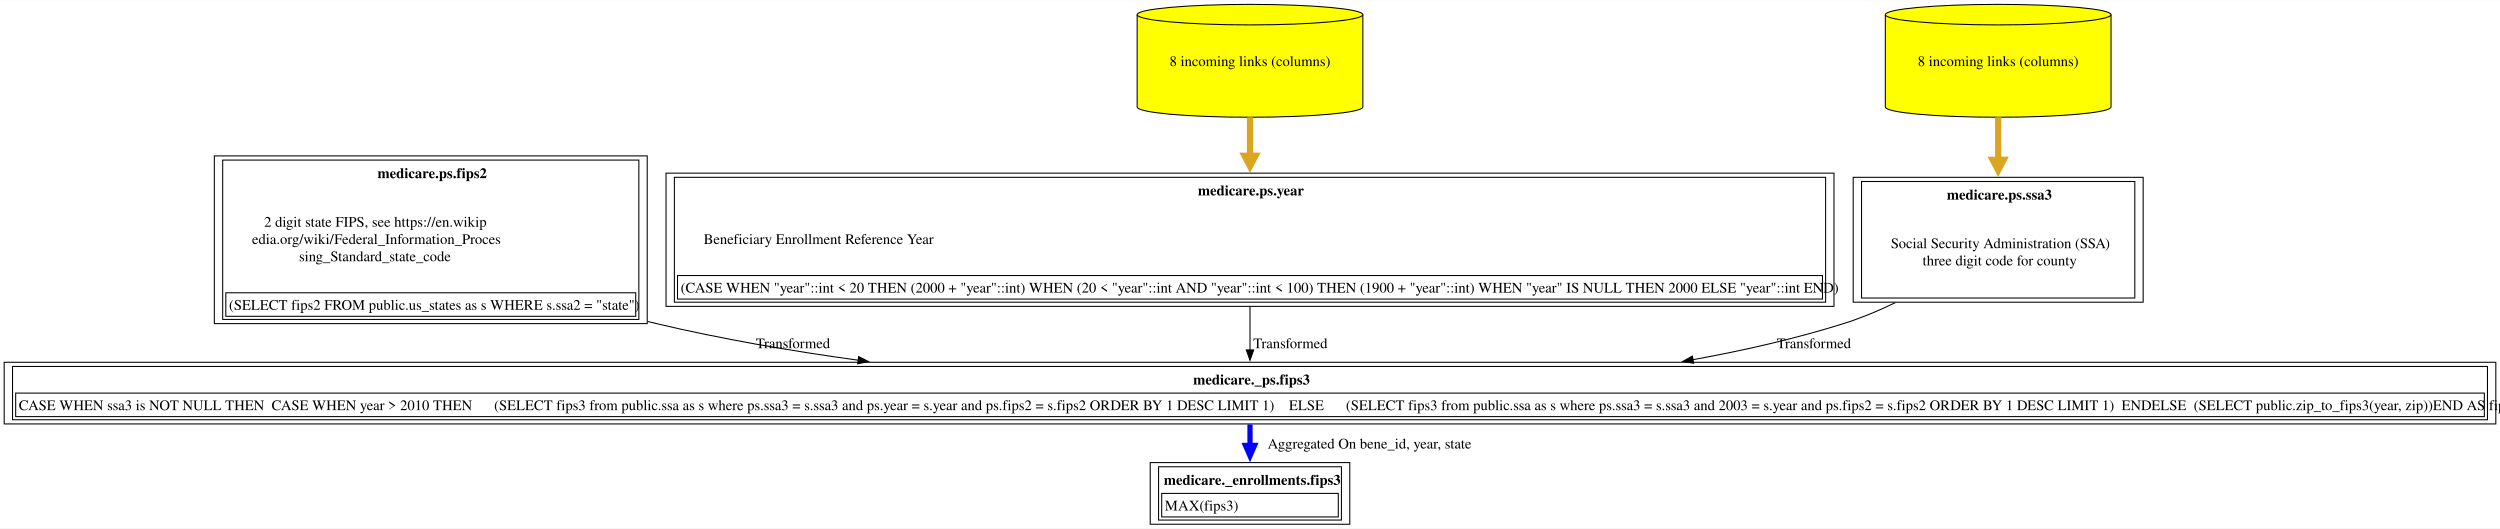
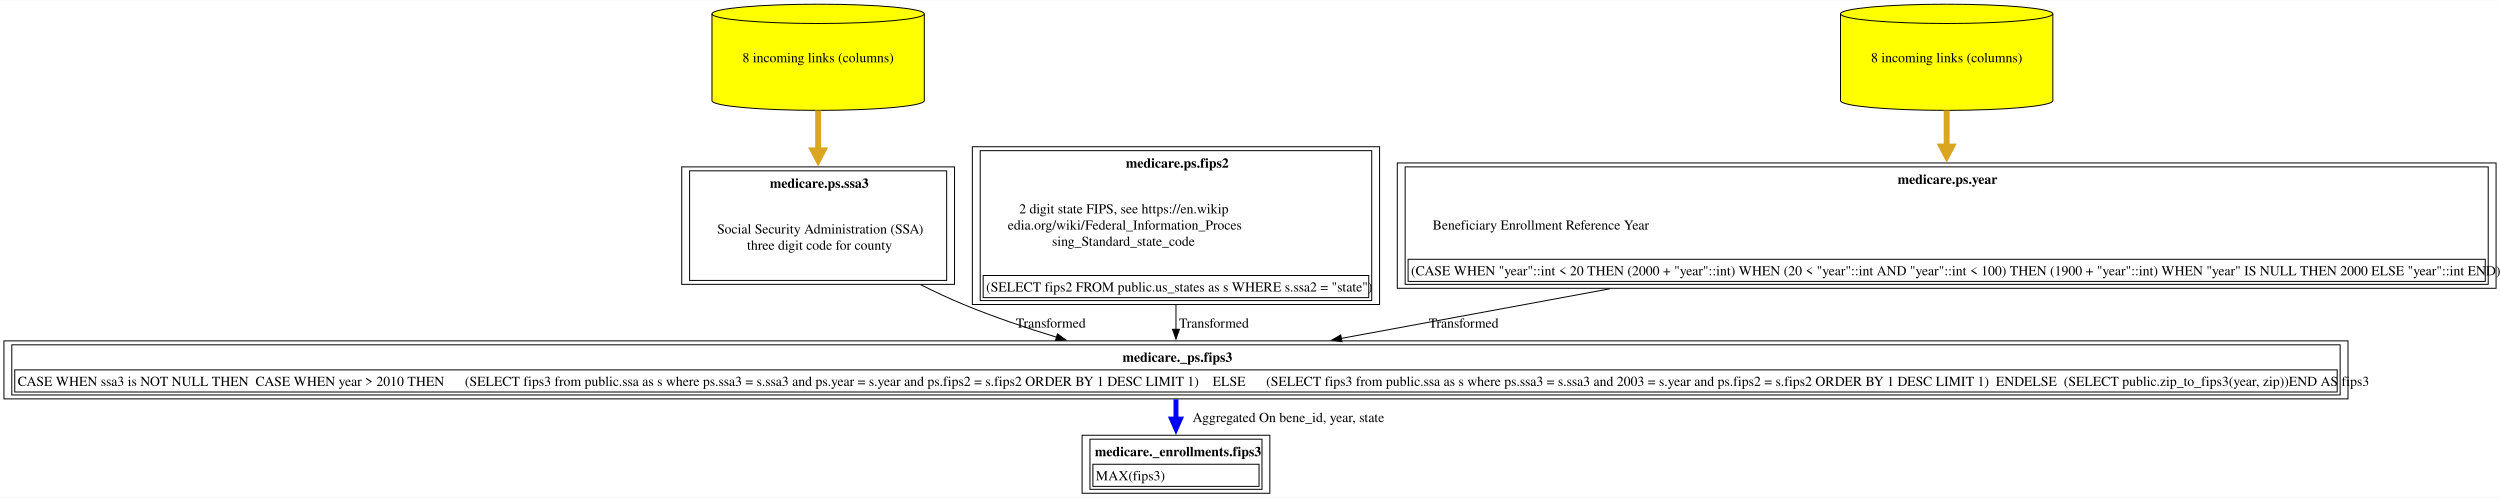
- <svg xmlns="http://www.w3.org/2000/svg" xmlns:xlink="http://www.w3.org/1999/xlink" width="2393pt" height="506pt" viewBox="0.00 0.00 2392.50 505.50">
+ <svg xmlns="http://www.w3.org/2000/svg" xmlns:xlink="http://www.w3.org/1999/xlink" width="2543pt" height="506pt" viewBox="0.00 0.00 2543.12 505.50">
  <g id="graph0" class="graph" transform="scale(1 1) rotate(0) translate(4 501.5)">
-     <polygon fill="white" stroke="none" points="-4,4 -4,-501.5 2388.5,-501.5 2388.5,4 -4,4" />
+     <polygon fill="white" stroke="none" points="-4,4 -4,-501.5 2539.12,-501.5 2539.12,4 -4,4" />
    <g id="node1" class="node">
      <g id="a_node1">
        <a xlink:href="../medicare._enrollments/fips3.html" xlink:title="&lt;TABLE&gt;" target="_blank">
          <polygon fill="none" stroke="black" points="1287.75,-59 1096.75,-59 1096.75,0 1287.75,0 1287.75,-59" />
          <text text-anchor="start" x="1109.75" y="-37.7" font-family="Times,serif" font-weight="bold" font-size="14.00">medicare._enrollments.fips3</text>
          <polygon fill="none" stroke="black" points="1107.75,-7 1107.75,-29.5 1276.75,-29.5 1276.75,-7 1107.75,-7" />
          <text text-anchor="start" x="1110.75" y="-13.2" font-family="Times,serif" font-size="14.00">MAX(fips3)</text>
          <polygon fill="none" stroke="black" points="1104.75,-4 1104.75,-55 1279.75,-55 1279.75,-4 1104.75,-4" />
        </a>
      </g>
    </g>
    <g id="node2" class="node">
      <g id="a_node2">
        <a xlink:href="../medicare._ps/fips3.html" xlink:title="&lt;TABLE&gt;" target="_blank">
          <polygon fill="none" stroke="black" points="2384.5,-155 0,-155 0,-96 2384.5,-96 2384.5,-155" />
          <text text-anchor="start" x="1137.88" y="-133.7" font-family="Times,serif" font-weight="bold" font-size="14.00">medicare._ps.fips3</text>
          <polygon fill="none" stroke="black" points="11,-103 11,-125.5 2373.5,-125.5 2373.5,-103 11,-103" />
          <text text-anchor="start" x="14" y="-109.2" font-family="Times,serif" font-size="14.00">CASE WHEN ssa3 is NOT NULL THEN  CASE WHEN year &gt; 2010 THEN      (SELECT fips3 from public.ssa as s where ps.ssa3 = s.ssa3 and ps.year = s.year and ps.fips2 = s.fips2 ORDER BY 1 DESC LIMIT 1)    ELSE      (SELECT fips3 from public.ssa as s where ps.ssa3 = s.ssa3 and 2003 = s.year and ps.fips2 = s.fips2 ORDER BY 1 DESC LIMIT 1)  ENDELSE  (SELECT public.zip_to_fips3(year, zip))END AS fips3</text>
          <polygon fill="none" stroke="black" points="8,-100 8,-151 2376.5,-151 2376.5,-100 8,-100" />
        </a>
      </g>
    </g>
    <g id="edge1" class="edge">
      <path fill="none" stroke="blue" stroke-width="5" d="M1192.25,-95.53C1192.25,-89.13 1192.25,-82.2 1192.25,-75.33" />
      <polygon fill="blue" stroke="blue" stroke-width="5" points="1196.63,-75.45 1192.25,-65.45 1187.88,-75.45 1196.63,-75.45" />
      <text text-anchor="middle" x="1306.62" y="-72.45" font-family="Times,serif" font-size="14.00">	  Aggregated On bene_id, year, state</text>
    </g>
    <g id="node3" class="node">
      <g id="a_node3">
-         <a xlink:href="../medicare.ps/fips2.html" xlink:title="&lt;TABLE&gt;" target="_blank">
-           <polygon fill="none" stroke="black" points="615.38,-352.5 201.12,-352.5 201.12,-192 615.38,-192 615.38,-352.5" />
-           <text text-anchor="start" x="357.25" y="-331.2" font-family="Times,serif" font-weight="bold" font-size="14.00">medicare.ps.fips2</text>
-           <text text-anchor="start" x="248.75" y="-284.7" font-family="Times,serif" font-size="14.00">2 digit state FIPS, see https://en.wikip</text>
-           <text text-anchor="start" x="237.12" y="-268.2" font-family="Times,serif" font-size="14.00">edia.org/wiki/Federal_Information_Proces</text>
-           <text text-anchor="start" x="282.12" y="-251.7" font-family="Times,serif" font-size="14.00">sing_Standard_state_code</text>
-           <polygon fill="none" stroke="black" points="212.12,-199 212.12,-221.5 604.38,-221.5 604.38,-199 212.12,-199" />
-           <text text-anchor="start" x="215.12" y="-205.2" font-family="Times,serif" font-size="14.00">(SELECT fips2 FROM public.us_states as s WHERE s.ssa2 = "state")</text>
-           <polygon fill="none" stroke="black" points="209.12,-196 209.12,-348.5 607.38,-348.5 607.38,-196 209.12,-196" />
+         <a xlink:href="../medicare.ps/ssa3.html" xlink:title="&lt;TABLE&gt;" target="_blank">
+           <polygon fill="none" stroke="black" points="967,-332 689.5,-332 689.5,-212.5 967,-212.5 967,-332" />
+           <text text-anchor="start" x="779.12" y="-310.7" font-family="Times,serif" font-weight="bold" font-size="14.00">medicare.ps.ssa3</text>
+           <text text-anchor="start" x="725.5" y="-264.2" font-family="Times,serif" font-size="14.00">Social Security Administration (SSA)</text>
+           <text text-anchor="start" x="755.88" y="-247.7" font-family="Times,serif" font-size="14.00">three digit code for county</text>
+           <polygon fill="none" stroke="black" points="697.5,-216.5 697.5,-328 959,-328 959,-216.5 697.5,-216.5" />
        </a>
      </g>
    </g>
    <g id="edge2" class="edge">
-       <path fill="none" stroke="black" d="M615.76,-194.08C618.6,-193.36 621.43,-192.67 624.25,-192 686.1,-177.31 752.56,-165.87 817.44,-156.97" />
-       <polygon fill="black" stroke="black" points="817.74,-160.46 827.18,-155.65 816.8,-153.52 817.74,-160.46" />
-       <text text-anchor="middle" x="754.88" y="-168.45" font-family="Times,serif" font-size="14.00">  Transformed</text>
+       <path fill="none" stroke="black" d="M932.52,-212.15C947,-204.91 961.85,-197.97 976.25,-192 1006.28,-179.55 1039.54,-168.29 1070.77,-158.75" />
+       <polygon fill="black" stroke="black" points="1071.71,-162.13 1080.27,-155.89 1069.69,-155.42 1071.71,-162.13" />
+       <text text-anchor="middle" x="1064.88" y="-168.45" font-family="Times,serif" font-size="14.00">  Transformed</text>
    </g>
    <g id="node4" class="node">
      <g id="a_node4">
-         <a xlink:href="../medicare.ps/year.html" xlink:title="&lt;TABLE&gt;" target="_blank">
-           <polygon fill="none" stroke="black" points="1751.12,-336 633.38,-336 633.38,-208.5 1751.12,-208.5 1751.12,-336" />
-           <text text-anchor="start" x="1142.38" y="-314.7" font-family="Times,serif" font-weight="bold" font-size="14.00">medicare.ps.year</text>
-           <text text-anchor="start" x="669.38" y="-268.2" font-family="Times,serif" font-size="14.00">Beneficiary Enrollment Reference Year</text>
-           <polygon fill="none" stroke="black" points="644.38,-215.5 644.38,-238 1740.12,-238 1740.12,-215.5 644.38,-215.5" />
-           <text text-anchor="start" x="647.38" y="-221.7" font-family="Times,serif" font-size="14.00">(CASE WHEN "year"::int &lt; 20 THEN (2000 + "year"::int) WHEN (20 &lt; "year"::int AND "year"::int &lt; 100) THEN (1900 + "year"::int) WHEN "year" IS NULL THEN 2000 ELSE "year"::int END)</text>
-           <polygon fill="none" stroke="black" points="641.38,-212.5 641.38,-332 1743.12,-332 1743.12,-212.5 641.38,-212.5" />
+         <a xlink:href="../medicare.ps/ssa3.html" xlink:title="8 incoming links (columns)" target="_blank">
+           <path fill="yellow" stroke="black" d="M936.25,-487.68C936.25,-493.1 887.84,-497.5 828.25,-497.5 768.66,-497.5 720.25,-493.1 720.25,-487.68 720.25,-487.68 720.25,-399.32 720.25,-399.32 720.25,-393.9 768.66,-389.5 828.25,-389.5 887.84,-389.5 936.25,-393.9 936.25,-399.32 936.25,-399.32 936.25,-487.68 936.25,-487.68" />
+           <path fill="none" stroke="black" d="M936.25,-487.68C936.25,-482.26 887.84,-477.86 828.25,-477.86 768.66,-477.86 720.25,-482.26 720.25,-487.68" />
+           <text text-anchor="middle" x="828.25" y="-438.45" font-family="Times,serif" font-size="14.00">8 incoming links (columns)</text>
        </a>
      </g>
    </g>
    <g id="edge3" class="edge">
-       <path fill="none" stroke="black" d="M1192.25,-208.18C1192.25,-194.07 1192.25,-179.47 1192.25,-166.59" />
-       <polygon fill="black" stroke="black" points="1195.75,-166.82 1192.25,-156.82 1188.75,-166.82 1195.75,-166.82" />
-       <text text-anchor="middle" x="1230.88" y="-168.45" font-family="Times,serif" font-size="14.00">  Transformed</text>
+       <path fill="none" stroke="goldenrod" stroke-width="6" d="M828.25,-389.41C828.25,-376.38 828.25,-362.19 828.25,-348.34" />
+       <polygon fill="goldenrod" stroke="goldenrod" stroke-width="6" points="833.5,-348.79 828.25,-338.79 823,-348.79 833.5,-348.79" />
    </g>
    <g id="node5" class="node">
      <g id="a_node5">
-         <a xlink:href="../medicare.ps/year.html" xlink:title="8 incoming links (columns)" target="_blank">
-           <path fill="yellow" stroke="black" d="M1300.25,-487.68C1300.25,-493.1 1251.84,-497.5 1192.25,-497.5 1132.66,-497.5 1084.25,-493.1 1084.25,-487.68 1084.25,-487.68 1084.25,-399.32 1084.25,-399.32 1084.25,-393.9 1132.66,-389.5 1192.25,-389.5 1251.84,-389.5 1300.25,-393.9 1300.25,-399.32 1300.25,-399.32 1300.25,-487.68 1300.25,-487.68" />
-           <path fill="none" stroke="black" d="M1300.25,-487.68C1300.25,-482.26 1251.84,-477.86 1192.25,-477.86 1132.66,-477.86 1084.25,-482.26 1084.25,-487.68" />
-           <text text-anchor="middle" x="1192.25" y="-438.45" font-family="Times,serif" font-size="14.00">8 incoming links (columns)</text>
+         <a xlink:href="../medicare.ps/fips2.html" xlink:title="&lt;TABLE&gt;" target="_blank">
+           <polygon fill="none" stroke="black" points="1399.38,-352.5 985.12,-352.5 985.12,-192 1399.38,-192 1399.38,-352.5" />
+           <text text-anchor="start" x="1141.25" y="-331.2" font-family="Times,serif" font-weight="bold" font-size="14.00">medicare.ps.fips2</text>
+           <text text-anchor="start" x="1032.75" y="-284.7" font-family="Times,serif" font-size="14.00">2 digit state FIPS, see https://en.wikip</text>
+           <text text-anchor="start" x="1021.12" y="-268.2" font-family="Times,serif" font-size="14.00">edia.org/wiki/Federal_Information_Proces</text>
+           <text text-anchor="start" x="1066.12" y="-251.7" font-family="Times,serif" font-size="14.00">sing_Standard_state_code</text>
+           <polygon fill="none" stroke="black" points="996.12,-199 996.12,-221.5 1388.38,-221.5 1388.38,-199 996.12,-199" />
+           <text text-anchor="start" x="999.12" y="-205.2" font-family="Times,serif" font-size="14.00">(SELECT fips2 FROM public.us_states as s WHERE s.ssa2 = "state")</text>
+           <polygon fill="none" stroke="black" points="993.12,-196 993.12,-348.5 1391.38,-348.5 1391.38,-196 993.12,-196" />
        </a>
      </g>
    </g>
    <g id="edge4" class="edge">
-       <path fill="none" stroke="goldenrod" stroke-width="6" d="M1192.25,-389.41C1192.25,-377.68 1192.25,-365.01 1192.25,-352.5" />
-       <polygon fill="goldenrod" stroke="goldenrod" stroke-width="6" points="1197.5,-352.68 1192.25,-342.68 1187,-352.68 1197.5,-352.68" />
+       <path fill="none" stroke="black" d="M1192.25,-191.68C1192.25,-183.04 1192.25,-174.54 1192.25,-166.68" />
+       <polygon fill="black" stroke="black" points="1195.75,-166.81 1192.25,-156.81 1188.75,-166.81 1195.75,-166.81" />
+       <text text-anchor="middle" x="1230.88" y="-168.45" font-family="Times,serif" font-size="14.00">  Transformed</text>
    </g>
    <g id="node6" class="node">
      <g id="a_node6">
-         <a xlink:href="../medicare.ps/ssa3.html" xlink:title="&lt;TABLE&gt;" target="_blank">
-           <polygon fill="none" stroke="black" points="2047,-332 1769.5,-332 1769.5,-212.5 2047,-212.5 2047,-332" />
-           <text text-anchor="start" x="1859.12" y="-310.7" font-family="Times,serif" font-weight="bold" font-size="14.00">medicare.ps.ssa3</text>
-           <text text-anchor="start" x="1805.5" y="-264.2" font-family="Times,serif" font-size="14.00">Social Security Administration (SSA)</text>
-           <text text-anchor="start" x="1835.88" y="-247.7" font-family="Times,serif" font-size="14.00">three digit code for county</text>
-           <polygon fill="none" stroke="black" points="1777.5,-216.5 1777.5,-328 2039,-328 2039,-216.5 1777.5,-216.5" />
+         <a xlink:href="../medicare.ps/year.html" xlink:title="&lt;TABLE&gt;" target="_blank">
+           <polygon fill="none" stroke="black" points="2535.12,-336 1417.38,-336 1417.38,-208.5 2535.12,-208.5 2535.12,-336" />
+           <text text-anchor="start" x="1926.38" y="-314.7" font-family="Times,serif" font-weight="bold" font-size="14.00">medicare.ps.year</text>
+           <text text-anchor="start" x="1453.38" y="-268.2" font-family="Times,serif" font-size="14.00">Beneficiary Enrollment Reference Year</text>
+           <polygon fill="none" stroke="black" points="1428.38,-215.5 1428.38,-238 2524.12,-238 2524.12,-215.5 1428.38,-215.5" />
+           <text text-anchor="start" x="1431.38" y="-221.7" font-family="Times,serif" font-size="14.00">(CASE WHEN "year"::int &lt; 20 THEN (2000 + "year"::int) WHEN (20 &lt; "year"::int AND "year"::int &lt; 100) THEN (1900 + "year"::int) WHEN "year" IS NULL THEN 2000 ELSE "year"::int END)</text>
+           <polygon fill="none" stroke="black" points="1425.38,-212.5 1425.38,-332 2527.12,-332 2527.12,-212.5 1425.38,-212.5" />
        </a>
      </g>
    </g>
    <g id="edge5" class="edge">
-       <path fill="none" stroke="black" d="M1809.77,-212.01C1793.65,-204.23 1776.8,-197.18 1760.25,-192 1714.23,-177.6 1665.22,-166.31 1616.02,-157.46" />
-       <polygon fill="black" stroke="black" points="1616.8,-154.05 1606.35,-155.76 1615.59,-160.94 1616.8,-154.05" />
-       <text text-anchor="middle" x="1731.88" y="-168.45" font-family="Times,serif" font-size="14.00">  Transformed</text>
+       <path fill="none" stroke="black" d="M1633.8,-208.02C1539.03,-190.53 1440.32,-172.3 1360.33,-157.53" />
+       <polygon fill="black" stroke="black" points="1361.13,-154.12 1350.66,-155.75 1359.86,-161.01 1361.13,-154.12" />
+       <text text-anchor="middle" x="1484.88" y="-168.45" font-family="Times,serif" font-size="14.00">  Transformed</text>
    </g>
    <g id="node7" class="node">
      <g id="a_node7">
-         <a xlink:href="../medicare.ps/ssa3.html" xlink:title="8 incoming links (columns)" target="_blank">
-           <path fill="yellow" stroke="black" d="M2016.25,-487.68C2016.25,-493.1 1967.84,-497.5 1908.25,-497.5 1848.66,-497.5 1800.25,-493.1 1800.25,-487.68 1800.25,-487.68 1800.25,-399.32 1800.25,-399.32 1800.25,-393.9 1848.66,-389.5 1908.25,-389.5 1967.84,-389.5 2016.25,-393.9 2016.25,-399.32 2016.25,-399.32 2016.25,-487.68 2016.25,-487.68" />
-           <path fill="none" stroke="black" d="M2016.25,-487.68C2016.25,-482.26 1967.84,-477.86 1908.25,-477.86 1848.66,-477.86 1800.25,-482.26 1800.25,-487.68" />
-           <text text-anchor="middle" x="1908.25" y="-438.45" font-family="Times,serif" font-size="14.00">8 incoming links (columns)</text>
+         <a xlink:href="../medicare.ps/year.html" xlink:title="8 incoming links (columns)" target="_blank">
+           <path fill="yellow" stroke="black" d="M2084.25,-487.68C2084.25,-493.1 2035.84,-497.5 1976.25,-497.5 1916.66,-497.5 1868.25,-493.1 1868.25,-487.68 1868.25,-487.68 1868.25,-399.32 1868.25,-399.32 1868.25,-393.9 1916.66,-389.5 1976.25,-389.5 2035.84,-389.5 2084.25,-393.9 2084.25,-399.32 2084.25,-399.32 2084.25,-487.68 2084.25,-487.68" />
+           <path fill="none" stroke="black" d="M2084.25,-487.68C2084.25,-482.26 2035.84,-477.86 1976.25,-477.86 1916.66,-477.86 1868.25,-482.26 1868.25,-487.68" />
+           <text text-anchor="middle" x="1976.25" y="-438.45" font-family="Times,serif" font-size="14.00">8 incoming links (columns)</text>
        </a>
      </g>
    </g>
    <g id="edge6" class="edge">
-       <path fill="none" stroke="goldenrod" stroke-width="6" d="M1908.25,-389.41C1908.25,-376.38 1908.25,-362.19 1908.25,-348.34" />
-       <polygon fill="goldenrod" stroke="goldenrod" stroke-width="6" points="1913.5,-348.79 1908.25,-338.79 1903,-348.79 1913.5,-348.79" />
+       <path fill="none" stroke="goldenrod" stroke-width="6" d="M1976.25,-389.41C1976.25,-377.68 1976.25,-365.01 1976.25,-352.5" />
+       <polygon fill="goldenrod" stroke="goldenrod" stroke-width="6" points="1981.5,-352.68 1976.25,-342.68 1971,-352.68 1981.5,-352.68" />
    </g>
  </g>
</svg>
